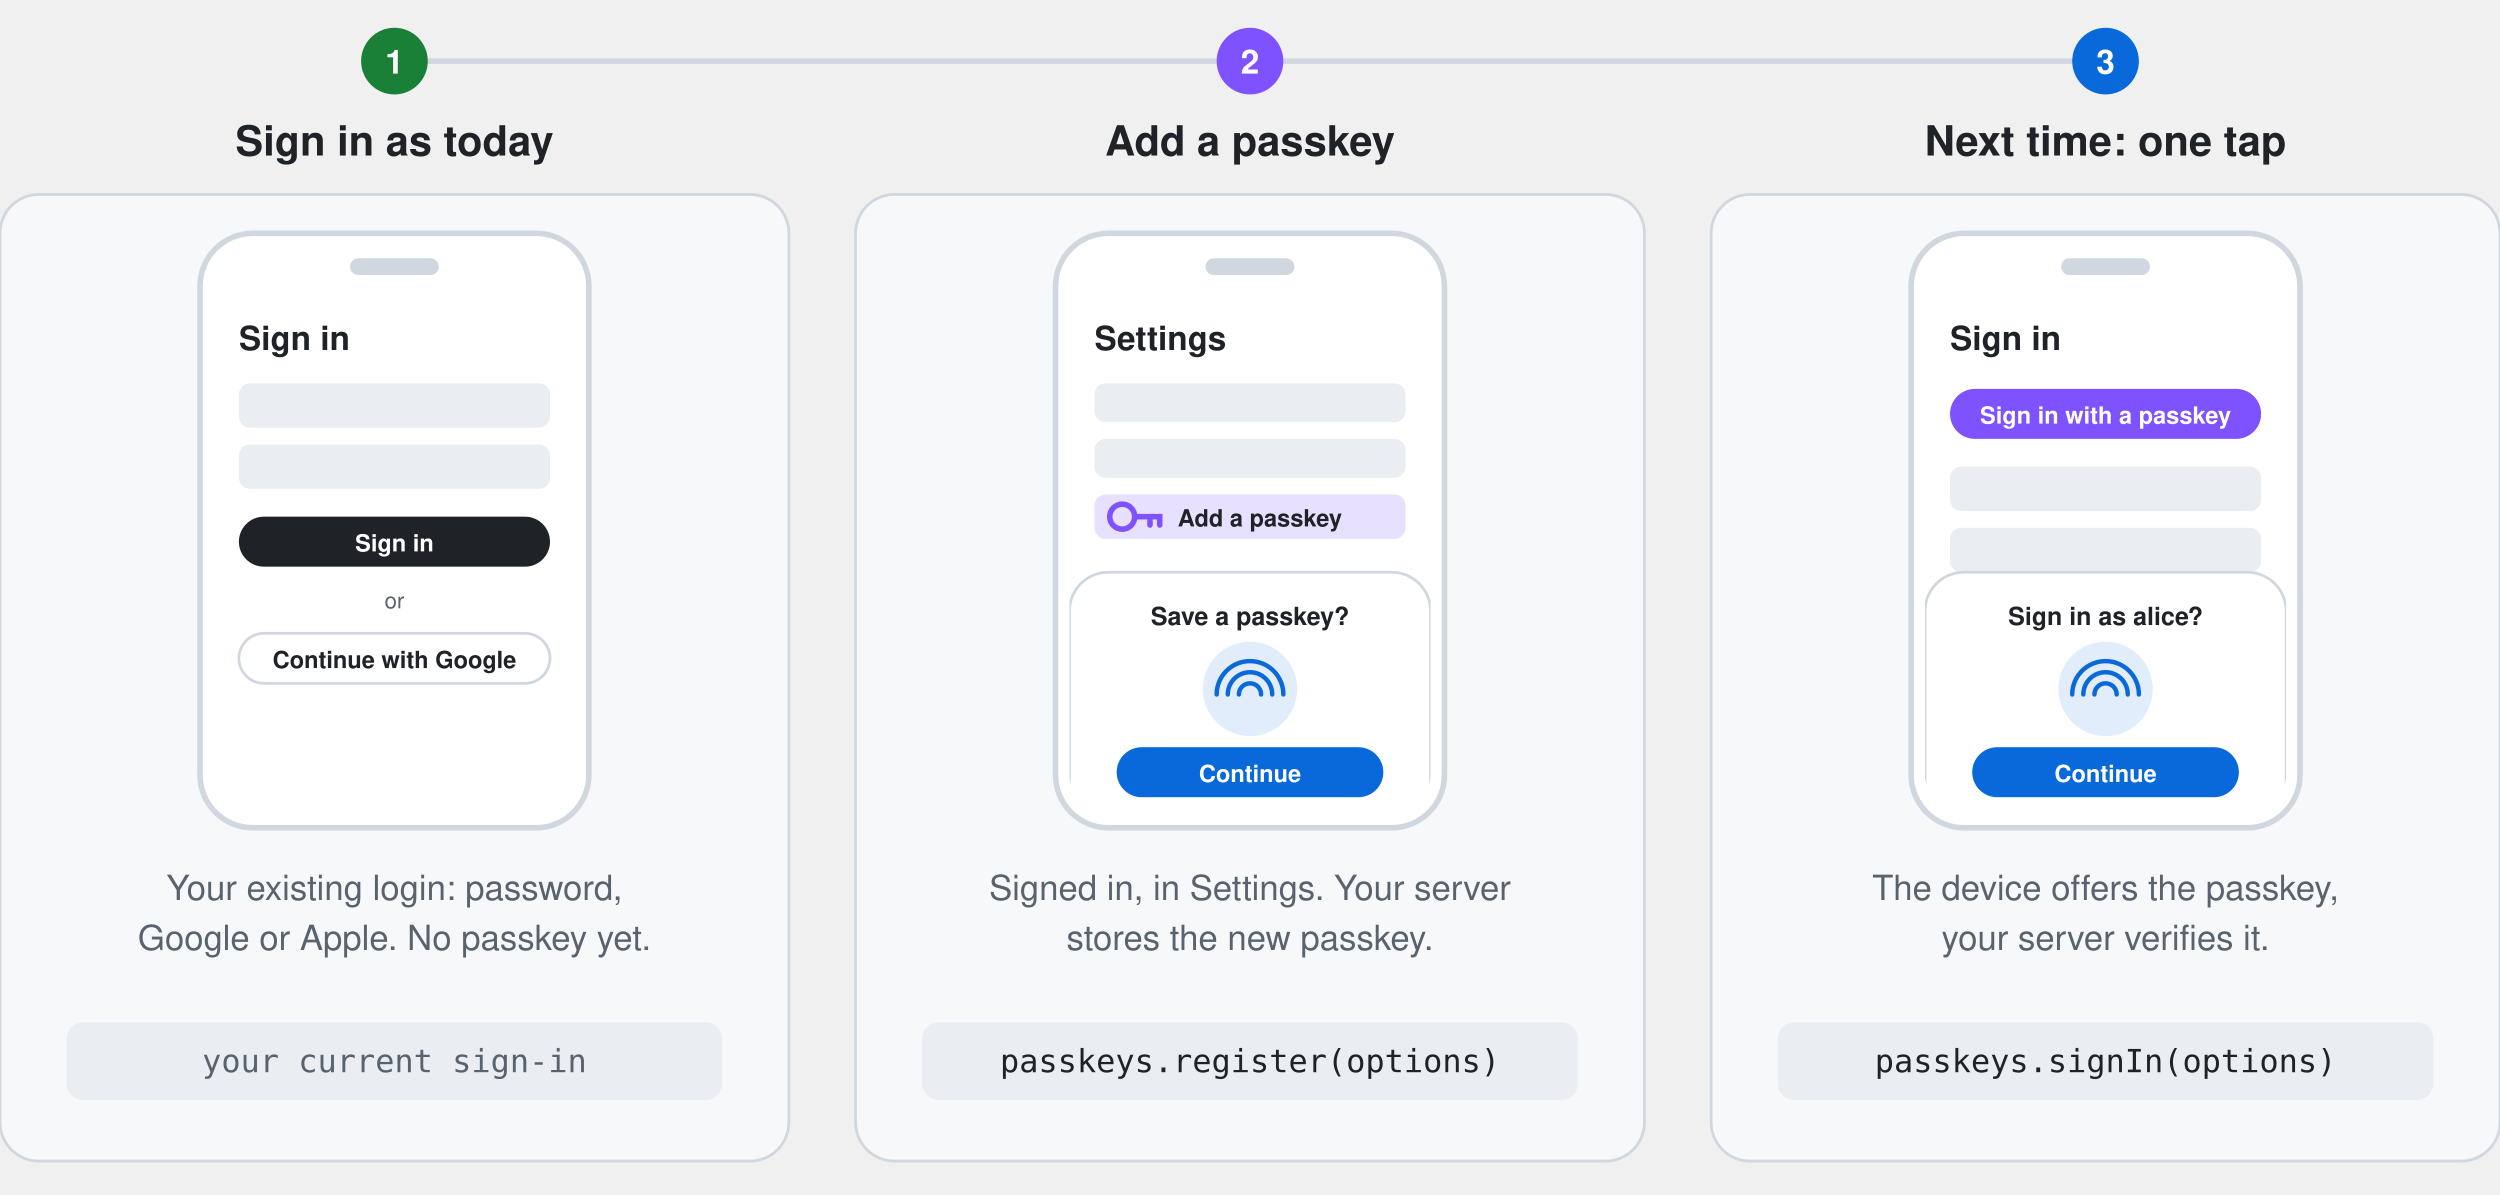
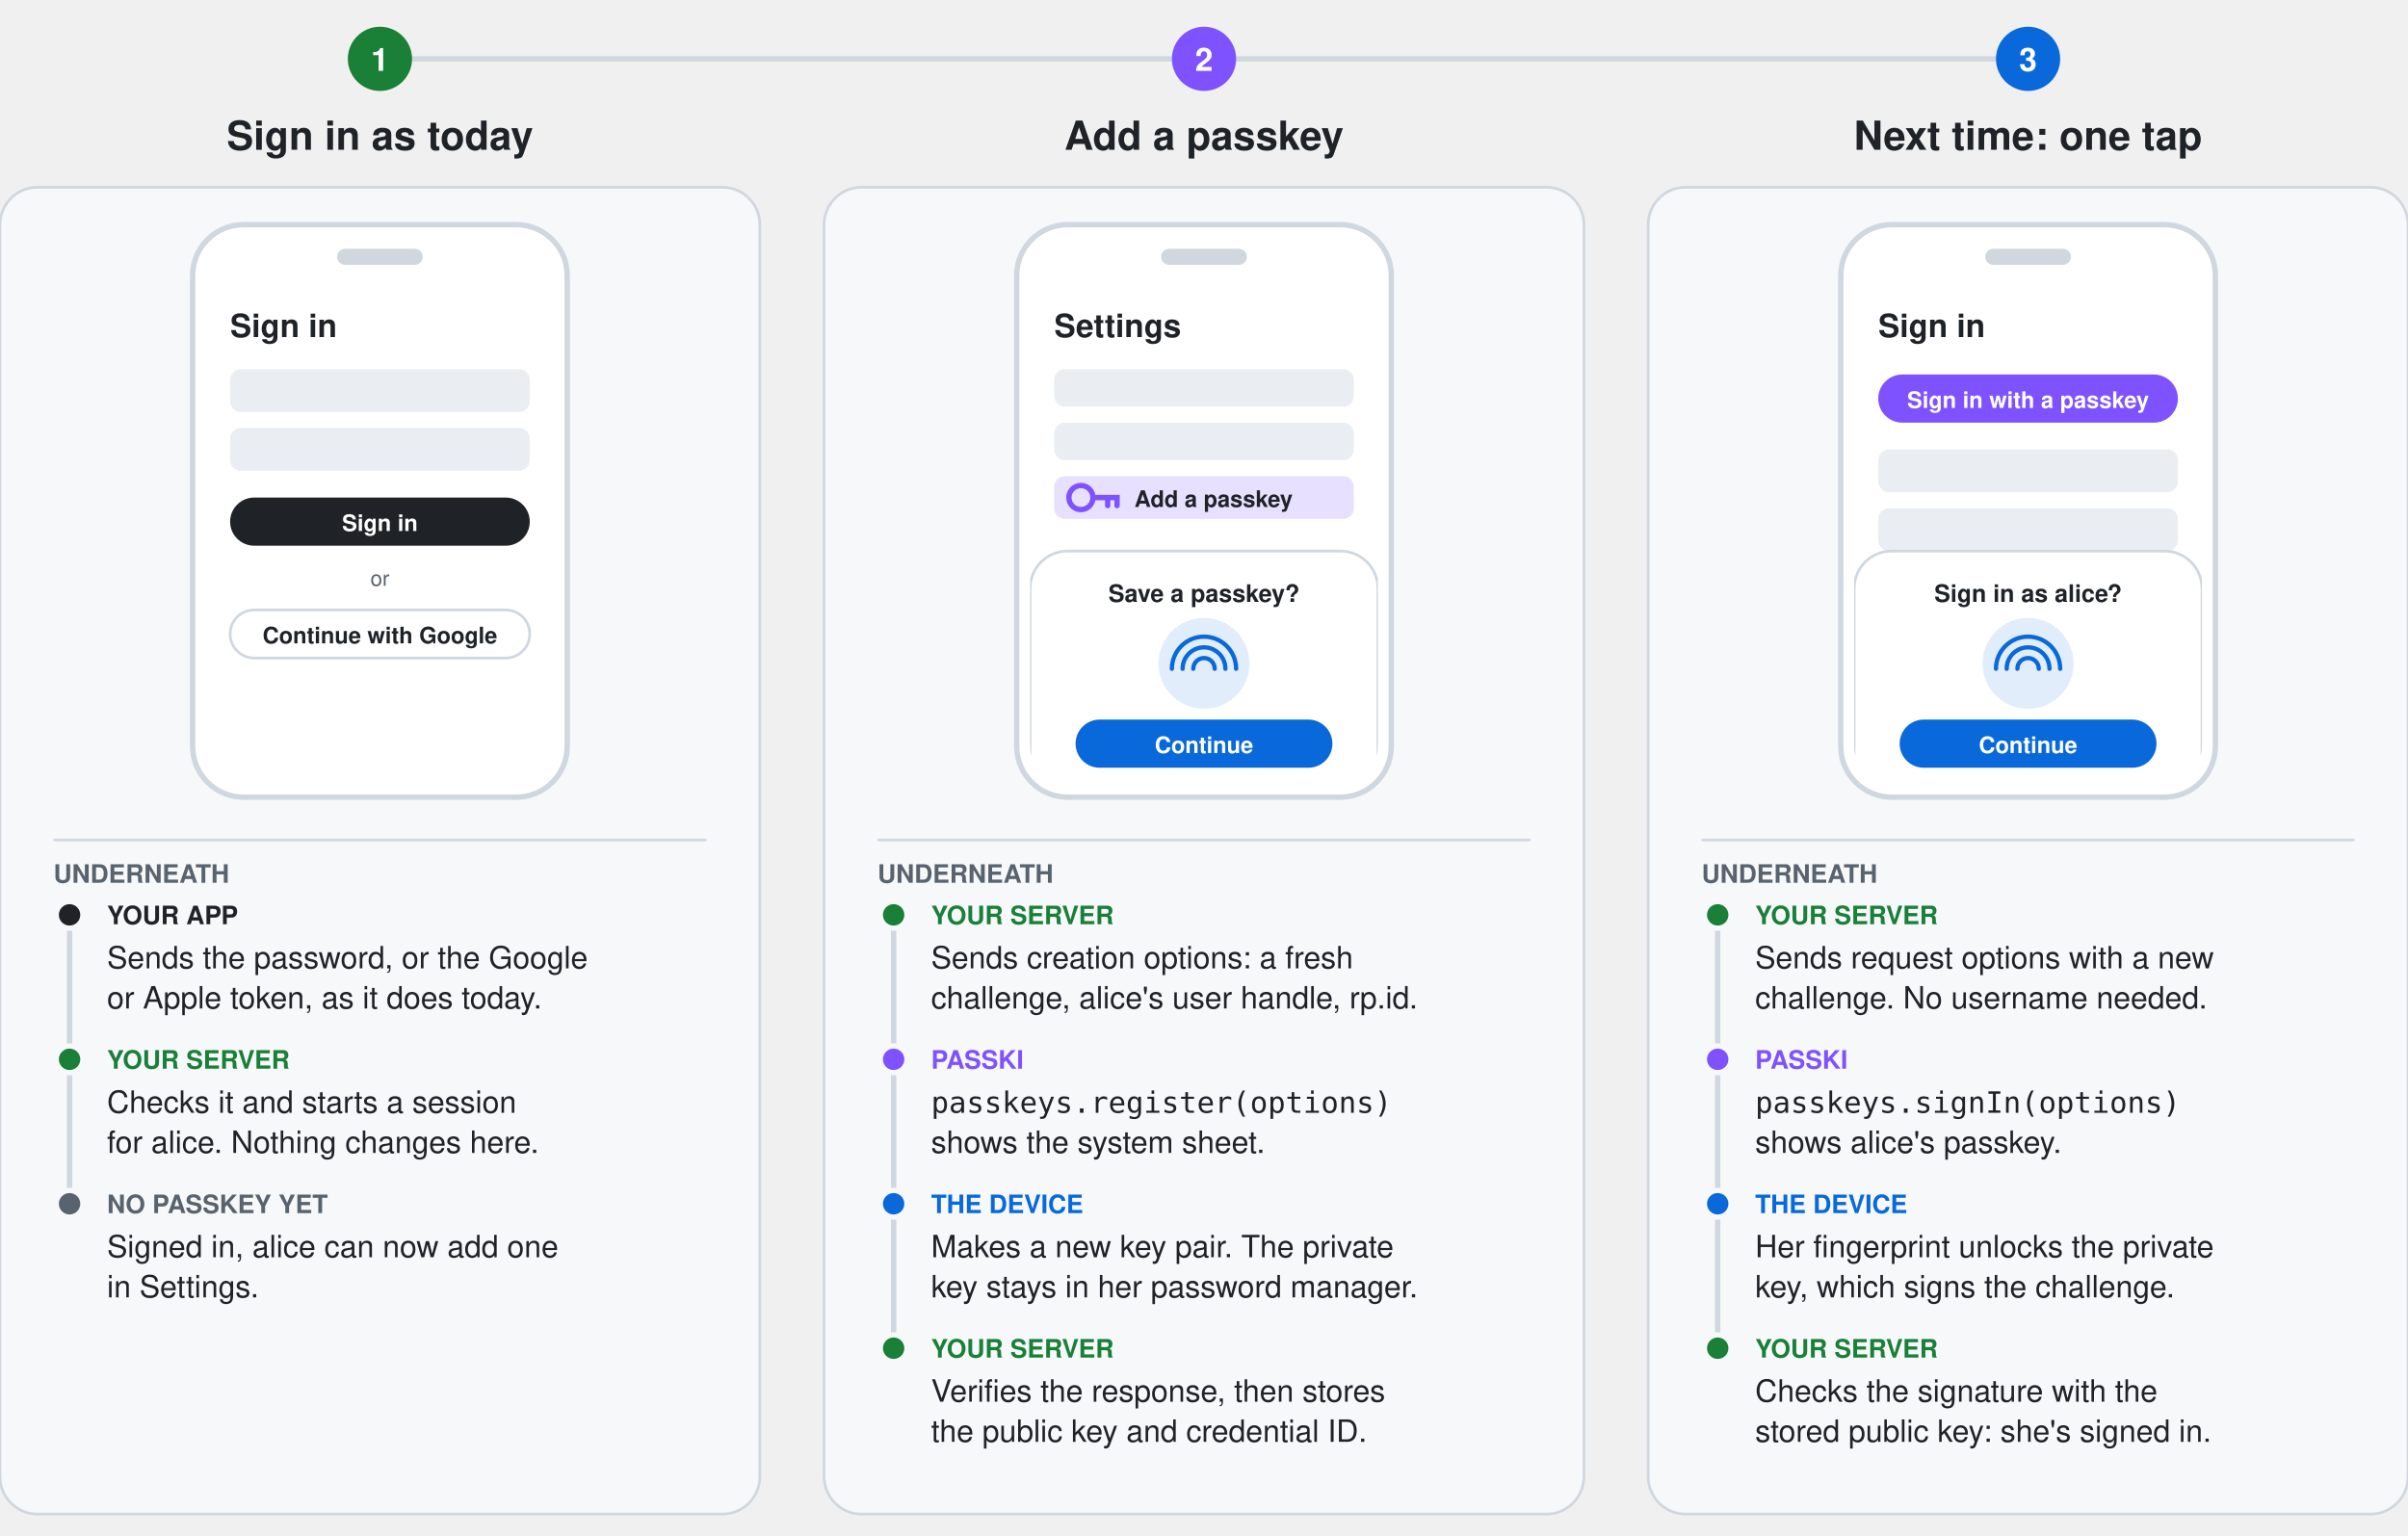
- <svg xmlns="http://www.w3.org/2000/svg" width="900" height="430" viewBox="0 0 900 430" role="img" aria-label="The user's journey with PassKi: 1. they sign in as today, with a password, Google or Apple; 2. signed in, they add a passkey in Settings (passkeys.register); 3. next time they sign in with one tap (passkeys.signIn), and your server verifies it.">
-   <style>.stage{opacity:0;animation:stage 12s ease-in-out infinite}@keyframes stage{0%{opacity:0}4%{opacity:1}30%{opacity:1}34%{opacity:0}100%{opacity:0}}.sheet{animation:sheet 12s ease-out infinite backwards}@keyframes sheet{0%{transform:translateY(106px)}8%{transform:translateY(0)}100%{transform:translateY(0)}}.traveller{animation:traveller 12s ease-in-out infinite}@keyframes traveller{0%,25%{transform:translateX(0)}33%,58%{transform:translateX(308px)}66%,92%{transform:translateX(616px)}100%{transform:translateX(0)}}@media (prefers-reduced-motion: reduce) { * { animation: none !important; } }</style>
+ <svg xmlns="http://www.w3.org/2000/svg" width="900" height="574" viewBox="0 0 900 574" role="img" aria-label="The user's journey with PassKi: 1. they sign in as today, with a password, Google or Apple; 2. signed in, they add a passkey in Settings (passkeys.register); 3. next time they sign in with one tap (passkeys.signIn). Underneath: the device creates a key pair whose private key never leaves it, your server stores the public key, and later checks the device's signature of a fresh challenge with it.">
+   <style>.row0{animation:row0 15s ease-out infinite backwards}@keyframes row0{0%{opacity:.5}3%{opacity:1}30.7%{opacity:1}33.7%{opacity:.5}100%{opacity:.5}}.row1{animation:row1 15s ease-out infinite backwards}@keyframes row1{0%{opacity:.5}3%{opacity:1}24.7%{opacity:1}27.7%{opacity:.5}100%{opacity:.5}}.row2{animation:row2 15s ease-out infinite backwards}@keyframes row2{0%{opacity:.5}3%{opacity:1}18.7%{opacity:1}21.7%{opacity:.5}100%{opacity:.5}}.row3{animation:row3 15s ease-out infinite backwards}@keyframes row3{0%{opacity:.5}3%{opacity:1}12.7%{opacity:1}15.7%{opacity:.5}100%{opacity:.5}}.stage{opacity:0;animation:stage 15s ease-in-out infinite}@keyframes stage{0%{opacity:0}4%{opacity:1}30%{opacity:1}34%{opacity:0}100%{opacity:0}}.sheet{animation:sheet 15s ease-out infinite backwards}@keyframes sheet{0%{transform:translateY(106px)}8%{transform:translateY(0)}100%{transform:translateY(0)}}.traveller{animation:traveller 15s ease-in-out infinite}@keyframes traveller{0%,25%{transform:translateX(0)}33%,58%{transform:translateX(308px)}66%,92%{transform:translateX(616px)}100%{transform:translateX(0)}}@media (prefers-reduced-motion: reduce) { * { animation: none !important; } }</style>
  <line x1="142.0" y1="22" x2="758.0" y2="22" stroke="#d0d7de" stroke-width="2" />
  <circle class="traveller" cx="142.0" cy="22" r="4" fill="#7f52ff" />
  <circle cx="142.0" cy="22" r="12" fill="#1a7f37" />
  <text x="142.0" y="26.5" font-family="-apple-system, BlinkMacSystemFont, 'Segoe UI', Helvetica, Arial, sans-serif" font-size="12" font-weight="700" fill="#ffffff" text-anchor="middle">1</text>
  <text x="142.0" y="56" font-family="-apple-system, BlinkMacSystemFont, 'Segoe UI', Helvetica, Arial, sans-serif" font-size="15" font-weight="600" fill="#1f2328" text-anchor="middle">Sign in as today</text>
-   <rect x="0" y="70" width="284" height="348" rx="14" fill="#f6f8fa" stroke="#d0d7de" />
-   <rect class="stage" style="animation-delay:0s" x="0" y="70" width="284" height="348" rx="14" fill="none" stroke="#1a7f37" stroke-width="2" />
+   <rect x="0" y="70" width="284" height="496" rx="14" fill="#f6f8fa" stroke="#d0d7de" />
+   <rect class="stage" style="animation-delay:0s" x="0" y="70" width="284" height="496" rx="14" fill="none" stroke="#1a7f37" stroke-width="2" />
  <clipPath id="screen0">
    <rect x="77.0" y="89" width="130" height="204" rx="14" />
  </clipPath>
  <rect x="72.0" y="84" width="140" height="214" rx="19" fill="#ffffff" stroke="#d0d7de" stroke-width="2" />
  <rect x="126.0" y="93" width="32" height="6" rx="3" fill="#d0d7de" />
  <g clip-path="url(#screen0)">
    <text x="86.0" y="126" font-family="-apple-system, BlinkMacSystemFont, 'Segoe UI', Helvetica, Arial, sans-serif" font-size="12" font-weight="700" fill="#1f2328" text-anchor="start">Sign in</text>
    <rect x="86.0" y="138" width="112" height="16" rx="4" fill="#eaeef2" />
    <rect x="86.0" y="160" width="112" height="16" rx="4" fill="#eaeef2" />
    <rect x="86.0" y="186" width="112" height="18" rx="9" fill="#1f2328" />
    <text x="142.0" y="198.5" font-family="-apple-system, BlinkMacSystemFont, 'Segoe UI', Helvetica, Arial, sans-serif" font-size="8.5" font-weight="600" fill="#ffffff" text-anchor="middle">Sign in</text>
    <text x="142.0" y="219" font-family="-apple-system, BlinkMacSystemFont, 'Segoe UI', Helvetica, Arial, sans-serif" font-size="8" font-weight="normal" fill="#59636e" text-anchor="middle">or</text>
    <rect x="86.0" y="228" width="112" height="18" rx="9" fill="#ffffff" stroke="#d0d7de" />
    <text x="142.0" y="240.5" font-family="-apple-system, BlinkMacSystemFont, 'Segoe UI', Helvetica, Arial, sans-serif" font-size="8.5" font-weight="600" fill="#1f2328" text-anchor="middle">Continue with Google</text>
  </g>
-   <text x="142.0" y="324" font-family="-apple-system, BlinkMacSystemFont, 'Segoe UI', Helvetica, Arial, sans-serif" font-size="12.5" font-weight="normal" fill="#59636e" text-anchor="middle">Your existing login: password,</text>
-   <text x="142.0" y="342" font-family="-apple-system, BlinkMacSystemFont, 'Segoe UI', Helvetica, Arial, sans-serif" font-size="12.5" font-weight="normal" fill="#59636e" text-anchor="middle">Google or Apple. No passkey yet.</text>
-   <rect x="24" y="368" width="236" height="28" rx="6" fill="#eaeef2" />
-   <text x="142.0" y="386" font-family="ui-monospace, SFMono-Regular, Menlo, Consolas, monospace" font-size="11.5" font-weight="normal" fill="#59636e" text-anchor="middle">your current sign-in</text>
+   <line x1="20" y1="314" x2="264" y2="314" stroke="#d0d7de" />
+   <text x="20" y="330" font-family="-apple-system, BlinkMacSystemFont, 'Segoe UI', Helvetica, Arial, sans-serif" font-size="9.5" font-weight="700" fill="#59636e" text-anchor="start">UNDERNEATH</text>
+   <line x1="26" y1="342" x2="26" y2="450" stroke="#d0d7de" stroke-width="2" />
+   <g class="row0" style="animation-delay:0.40s">
+     <circle cx="26" cy="342" r="5" fill="#1f2328" stroke="#f6f8fa" stroke-width="2" />
+     <text x="40" y="345.5" font-family="-apple-system, BlinkMacSystemFont, 'Segoe UI', Helvetica, Arial, sans-serif" font-size="9.5" font-weight="700" fill="#1f2328" text-anchor="start">YOUR APP</text>
+     <text x="40" y="362" font-family="-apple-system, BlinkMacSystemFont, 'Segoe UI', Helvetica, Arial, sans-serif" font-size="11.5" font-weight="normal" fill="#1f2328" text-anchor="start">Sends the password, or the Google</text>
+     <text x="40" y="377" font-family="-apple-system, BlinkMacSystemFont, 'Segoe UI', Helvetica, Arial, sans-serif" font-size="11.5" font-weight="normal" fill="#1f2328" text-anchor="start">or Apple token, as it does today.</text>
+   </g>
+   <g class="row1" style="animation-delay:1.30s">
+     <circle cx="26" cy="396" r="5" fill="#1a7f37" stroke="#f6f8fa" stroke-width="2" />
+     <text x="40" y="399.5" font-family="-apple-system, BlinkMacSystemFont, 'Segoe UI', Helvetica, Arial, sans-serif" font-size="9.5" font-weight="700" fill="#1a7f37" text-anchor="start">YOUR SERVER</text>
+     <text x="40" y="416" font-family="-apple-system, BlinkMacSystemFont, 'Segoe UI', Helvetica, Arial, sans-serif" font-size="11.5" font-weight="normal" fill="#1f2328" text-anchor="start">Checks it and starts a session</text>
+     <text x="40" y="431" font-family="-apple-system, BlinkMacSystemFont, 'Segoe UI', Helvetica, Arial, sans-serif" font-size="11.5" font-weight="normal" fill="#1f2328" text-anchor="start">for alice. Nothing changes here.</text>
+   </g>
+   <g class="row2" style="animation-delay:2.20s">
+     <circle cx="26" cy="450" r="5" fill="#59636e" stroke="#f6f8fa" stroke-width="2" />
+     <text x="40" y="453.5" font-family="-apple-system, BlinkMacSystemFont, 'Segoe UI', Helvetica, Arial, sans-serif" font-size="9.5" font-weight="700" fill="#59636e" text-anchor="start">NO PASSKEY YET</text>
+     <text x="40" y="470" font-family="-apple-system, BlinkMacSystemFont, 'Segoe UI', Helvetica, Arial, sans-serif" font-size="11.5" font-weight="normal" fill="#1f2328" text-anchor="start">Signed in, alice can now add one</text>
+     <text x="40" y="485" font-family="-apple-system, BlinkMacSystemFont, 'Segoe UI', Helvetica, Arial, sans-serif" font-size="11.5" font-weight="normal" fill="#1f2328" text-anchor="start">in Settings.</text>
+   </g>
  <circle cx="450.0" cy="22" r="12" fill="#7f52ff" />
  <text x="450.0" y="26.5" font-family="-apple-system, BlinkMacSystemFont, 'Segoe UI', Helvetica, Arial, sans-serif" font-size="12" font-weight="700" fill="#ffffff" text-anchor="middle">2</text>
  <text x="450.0" y="56" font-family="-apple-system, BlinkMacSystemFont, 'Segoe UI', Helvetica, Arial, sans-serif" font-size="15" font-weight="600" fill="#1f2328" text-anchor="middle">Add a passkey</text>
-   <rect x="308" y="70" width="284" height="348" rx="14" fill="#f6f8fa" stroke="#d0d7de" />
-   <rect class="stage" style="animation-delay:4s" x="308" y="70" width="284" height="348" rx="14" fill="none" stroke="#7f52ff" stroke-width="2" />
+   <rect x="308" y="70" width="284" height="496" rx="14" fill="#f6f8fa" stroke="#d0d7de" />
+   <rect class="stage" style="animation-delay:5s" x="308" y="70" width="284" height="496" rx="14" fill="none" stroke="#7f52ff" stroke-width="2" />
  <clipPath id="screen1">
    <rect x="385.0" y="89" width="130" height="204" rx="14" />
  </clipPath>
  <rect x="380.0" y="84" width="140" height="214" rx="19" fill="#ffffff" stroke="#d0d7de" stroke-width="2" />
  <rect x="434.0" y="93" width="32" height="6" rx="3" fill="#d0d7de" />
  <g clip-path="url(#screen1)">
    <text x="394.0" y="126" font-family="-apple-system, BlinkMacSystemFont, 'Segoe UI', Helvetica, Arial, sans-serif" font-size="12" font-weight="700" fill="#1f2328" text-anchor="start">Settings</text>
    <rect x="394.0" y="138" width="112" height="14" rx="4" fill="#eaeef2" />
    <rect x="394.0" y="158" width="112" height="14" rx="4" fill="#eaeef2" />
    <rect x="394.0" y="178" width="112" height="16" rx="4" fill="#7f52ff" opacity="0.18" />
    <circle cx="404.0" cy="186" r="4.5" fill="none" stroke="#7f52ff" stroke-width="2" />
    <path d="M408.5 186 h9 v3 M414.0 186 v3" fill="none" stroke="#7f52ff" stroke-width="2" stroke-linecap="round" />
    <text x="424.0" y="189.5" font-family="-apple-system, BlinkMacSystemFont, 'Segoe UI', Helvetica, Arial, sans-serif" font-size="8.5" font-weight="600" fill="#1f2328" text-anchor="start">Add a passkey</text>
-     <g class="sheet" style="animation-delay:4s">
+     <g class="sheet" style="animation-delay:5s">
      <rect x="385.0" y="206" width="130" height="100" rx="14" fill="#ffffff" stroke="#d0d7de" />
      <text x="450.0" y="225" font-family="-apple-system, BlinkMacSystemFont, 'Segoe UI', Helvetica, Arial, sans-serif" font-size="9" font-weight="700" fill="#1f2328" text-anchor="middle">Save a passkey?</text>
      <circle cx="450.0" cy="248" r="17" fill="#0969da" opacity="0.12" />
      <path d="M446.0 250 a4 4 0 0 1 8 0" fill="none" stroke="#0969da" stroke-width="1.6" stroke-linecap="round" />
      <path d="M442.0 250 a8 8 0 0 1 16 0" fill="none" stroke="#0969da" stroke-width="1.6" stroke-linecap="round" />
      <path d="M438.0 250 a12 12 0 0 1 24 0" fill="none" stroke="#0969da" stroke-width="1.6" stroke-linecap="round" />
      <rect x="402.0" y="269" width="96" height="18" rx="9" fill="#0969da" />
      <text x="450.0" y="281.5" font-family="-apple-system, BlinkMacSystemFont, 'Segoe UI', Helvetica, Arial, sans-serif" font-size="8.5" font-weight="600" fill="#ffffff" text-anchor="middle">Continue</text>
    </g>
  </g>
-   <text x="450.0" y="324" font-family="-apple-system, BlinkMacSystemFont, 'Segoe UI', Helvetica, Arial, sans-serif" font-size="12.5" font-weight="normal" fill="#59636e" text-anchor="middle">Signed in, in Settings. Your server</text>
-   <text x="450.0" y="342" font-family="-apple-system, BlinkMacSystemFont, 'Segoe UI', Helvetica, Arial, sans-serif" font-size="12.5" font-weight="normal" fill="#59636e" text-anchor="middle">stores the new passkey.</text>
-   <rect x="332" y="368" width="236" height="28" rx="6" fill="#eaeef2" />
-   <text x="450.0" y="386" font-family="ui-monospace, SFMono-Regular, Menlo, Consolas, monospace" font-size="11.5" font-weight="normal" fill="#1f2328" text-anchor="middle">passkeys.register(options)</text>
+   <line x1="328" y1="314" x2="572" y2="314" stroke="#d0d7de" />
+   <text x="328" y="330" font-family="-apple-system, BlinkMacSystemFont, 'Segoe UI', Helvetica, Arial, sans-serif" font-size="9.5" font-weight="700" fill="#59636e" text-anchor="start">UNDERNEATH</text>
+   <line x1="334" y1="342" x2="334" y2="504" stroke="#d0d7de" stroke-width="2" />
+   <g class="row0" style="animation-delay:5.40s">
+     <circle cx="334" cy="342" r="5" fill="#1a7f37" stroke="#f6f8fa" stroke-width="2" />
+     <text x="348" y="345.5" font-family="-apple-system, BlinkMacSystemFont, 'Segoe UI', Helvetica, Arial, sans-serif" font-size="9.5" font-weight="700" fill="#1a7f37" text-anchor="start">YOUR SERVER</text>
+     <text x="348" y="362" font-family="-apple-system, BlinkMacSystemFont, 'Segoe UI', Helvetica, Arial, sans-serif" font-size="11.5" font-weight="normal" fill="#1f2328" text-anchor="start">Sends creation options: a fresh</text>
+     <text x="348" y="377" font-family="-apple-system, BlinkMacSystemFont, 'Segoe UI', Helvetica, Arial, sans-serif" font-size="11.5" font-weight="normal" fill="#1f2328" text-anchor="start">challenge, alice's user handle, rp.id.</text>
+   </g>
+   <g class="row1" style="animation-delay:6.30s">
+     <circle cx="334" cy="396" r="5" fill="#7f52ff" stroke="#f6f8fa" stroke-width="2" />
+     <text x="348" y="399.5" font-family="-apple-system, BlinkMacSystemFont, 'Segoe UI', Helvetica, Arial, sans-serif" font-size="9.5" font-weight="700" fill="#7f52ff" text-anchor="start">PASSKI</text>
+     <text x="348" y="416" font-family="ui-monospace, SFMono-Regular, Menlo, Consolas, monospace" font-size="11" font-weight="normal" fill="#1f2328" text-anchor="start">passkeys.register(options)</text>
+     <text x="348" y="431" font-family="-apple-system, BlinkMacSystemFont, 'Segoe UI', Helvetica, Arial, sans-serif" font-size="11.5" font-weight="normal" fill="#1f2328" text-anchor="start">shows the system sheet.</text>
+   </g>
+   <g class="row2" style="animation-delay:7.20s">
+     <circle cx="334" cy="450" r="5" fill="#0969da" stroke="#f6f8fa" stroke-width="2" />
+     <text x="348" y="453.5" font-family="-apple-system, BlinkMacSystemFont, 'Segoe UI', Helvetica, Arial, sans-serif" font-size="9.5" font-weight="700" fill="#0969da" text-anchor="start">THE DEVICE</text>
+     <text x="348" y="470" font-family="-apple-system, BlinkMacSystemFont, 'Segoe UI', Helvetica, Arial, sans-serif" font-size="11.5" font-weight="normal" fill="#1f2328" text-anchor="start">Makes a new key pair. The private</text>
+     <text x="348" y="485" font-family="-apple-system, BlinkMacSystemFont, 'Segoe UI', Helvetica, Arial, sans-serif" font-size="11.5" font-weight="normal" fill="#1f2328" text-anchor="start">key stays in her password manager.</text>
+   </g>
+   <g class="row3" style="animation-delay:8.10s">
+     <circle cx="334" cy="504" r="5" fill="#1a7f37" stroke="#f6f8fa" stroke-width="2" />
+     <text x="348" y="507.5" font-family="-apple-system, BlinkMacSystemFont, 'Segoe UI', Helvetica, Arial, sans-serif" font-size="9.5" font-weight="700" fill="#1a7f37" text-anchor="start">YOUR SERVER</text>
+     <text x="348" y="524" font-family="-apple-system, BlinkMacSystemFont, 'Segoe UI', Helvetica, Arial, sans-serif" font-size="11.5" font-weight="normal" fill="#1f2328" text-anchor="start">Verifies the response, then stores</text>
+     <text x="348" y="539" font-family="-apple-system, BlinkMacSystemFont, 'Segoe UI', Helvetica, Arial, sans-serif" font-size="11.5" font-weight="normal" fill="#1f2328" text-anchor="start">the public key and credential ID.</text>
+   </g>
  <circle cx="758.0" cy="22" r="12" fill="#0969da" />
  <text x="758.0" y="26.5" font-family="-apple-system, BlinkMacSystemFont, 'Segoe UI', Helvetica, Arial, sans-serif" font-size="12" font-weight="700" fill="#ffffff" text-anchor="middle">3</text>
  <text x="758.0" y="56" font-family="-apple-system, BlinkMacSystemFont, 'Segoe UI', Helvetica, Arial, sans-serif" font-size="15" font-weight="600" fill="#1f2328" text-anchor="middle">Next time: one tap</text>
-   <rect x="616" y="70" width="284" height="348" rx="14" fill="#f6f8fa" stroke="#d0d7de" />
-   <rect class="stage" style="animation-delay:8s" x="616" y="70" width="284" height="348" rx="14" fill="none" stroke="#0969da" stroke-width="2" />
+   <rect x="616" y="70" width="284" height="496" rx="14" fill="#f6f8fa" stroke="#d0d7de" />
+   <rect class="stage" style="animation-delay:10s" x="616" y="70" width="284" height="496" rx="14" fill="none" stroke="#0969da" stroke-width="2" />
  <clipPath id="screen2">
    <rect x="693.0" y="89" width="130" height="204" rx="14" />
  </clipPath>
  <rect x="688.0" y="84" width="140" height="214" rx="19" fill="#ffffff" stroke="#d0d7de" stroke-width="2" />
  <rect x="742.0" y="93" width="32" height="6" rx="3" fill="#d0d7de" />
  <g clip-path="url(#screen2)">
    <text x="702.0" y="126" font-family="-apple-system, BlinkMacSystemFont, 'Segoe UI', Helvetica, Arial, sans-serif" font-size="12" font-weight="700" fill="#1f2328" text-anchor="start">Sign in</text>
    <rect x="702.0" y="140" width="112" height="18" rx="9" fill="#7f52ff" />
    <text x="758.0" y="152.5" font-family="-apple-system, BlinkMacSystemFont, 'Segoe UI', Helvetica, Arial, sans-serif" font-size="8.5" font-weight="600" fill="#ffffff" text-anchor="middle">Sign in with a passkey</text>
    <rect x="702.0" y="168" width="112" height="16" rx="4" fill="#eaeef2" />
    <rect x="702.0" y="190" width="112" height="16" rx="4" fill="#eaeef2" />
-     <g class="sheet" style="animation-delay:8s">
+     <g class="sheet" style="animation-delay:10s">
      <rect x="693.0" y="206" width="130" height="100" rx="14" fill="#ffffff" stroke="#d0d7de" />
      <text x="758.0" y="225" font-family="-apple-system, BlinkMacSystemFont, 'Segoe UI', Helvetica, Arial, sans-serif" font-size="9" font-weight="700" fill="#1f2328" text-anchor="middle">Sign in as alice?</text>
      <circle cx="758.0" cy="248" r="17" fill="#0969da" opacity="0.12" />
      <path d="M754.0 250 a4 4 0 0 1 8 0" fill="none" stroke="#0969da" stroke-width="1.6" stroke-linecap="round" />
      <path d="M750.0 250 a8 8 0 0 1 16 0" fill="none" stroke="#0969da" stroke-width="1.6" stroke-linecap="round" />
      <path d="M746.0 250 a12 12 0 0 1 24 0" fill="none" stroke="#0969da" stroke-width="1.6" stroke-linecap="round" />
      <rect x="710.0" y="269" width="96" height="18" rx="9" fill="#0969da" />
      <text x="758.0" y="281.5" font-family="-apple-system, BlinkMacSystemFont, 'Segoe UI', Helvetica, Arial, sans-serif" font-size="8.5" font-weight="600" fill="#ffffff" text-anchor="middle">Continue</text>
    </g>
  </g>
-   <text x="758.0" y="324" font-family="-apple-system, BlinkMacSystemFont, 'Segoe UI', Helvetica, Arial, sans-serif" font-size="12.5" font-weight="normal" fill="#59636e" text-anchor="middle">The device offers the passkey,</text>
-   <text x="758.0" y="342" font-family="-apple-system, BlinkMacSystemFont, 'Segoe UI', Helvetica, Arial, sans-serif" font-size="12.5" font-weight="normal" fill="#59636e" text-anchor="middle">your server verifies it.</text>
-   <rect x="640" y="368" width="236" height="28" rx="6" fill="#eaeef2" />
-   <text x="758.0" y="386" font-family="ui-monospace, SFMono-Regular, Menlo, Consolas, monospace" font-size="11.5" font-weight="normal" fill="#1f2328" text-anchor="middle">passkeys.signIn(options)</text>
+   <line x1="636" y1="314" x2="880" y2="314" stroke="#d0d7de" />
+   <text x="636" y="330" font-family="-apple-system, BlinkMacSystemFont, 'Segoe UI', Helvetica, Arial, sans-serif" font-size="9.5" font-weight="700" fill="#59636e" text-anchor="start">UNDERNEATH</text>
+   <line x1="642" y1="342" x2="642" y2="504" stroke="#d0d7de" stroke-width="2" />
+   <g class="row0" style="animation-delay:10.40s">
+     <circle cx="642" cy="342" r="5" fill="#1a7f37" stroke="#f6f8fa" stroke-width="2" />
+     <text x="656" y="345.5" font-family="-apple-system, BlinkMacSystemFont, 'Segoe UI', Helvetica, Arial, sans-serif" font-size="9.5" font-weight="700" fill="#1a7f37" text-anchor="start">YOUR SERVER</text>
+     <text x="656" y="362" font-family="-apple-system, BlinkMacSystemFont, 'Segoe UI', Helvetica, Arial, sans-serif" font-size="11.5" font-weight="normal" fill="#1f2328" text-anchor="start">Sends request options with a new</text>
+     <text x="656" y="377" font-family="-apple-system, BlinkMacSystemFont, 'Segoe UI', Helvetica, Arial, sans-serif" font-size="11.5" font-weight="normal" fill="#1f2328" text-anchor="start">challenge. No username needed.</text>
+   </g>
+   <g class="row1" style="animation-delay:11.30s">
+     <circle cx="642" cy="396" r="5" fill="#7f52ff" stroke="#f6f8fa" stroke-width="2" />
+     <text x="656" y="399.5" font-family="-apple-system, BlinkMacSystemFont, 'Segoe UI', Helvetica, Arial, sans-serif" font-size="9.5" font-weight="700" fill="#7f52ff" text-anchor="start">PASSKI</text>
+     <text x="656" y="416" font-family="ui-monospace, SFMono-Regular, Menlo, Consolas, monospace" font-size="11" font-weight="normal" fill="#1f2328" text-anchor="start">passkeys.signIn(options)</text>
+     <text x="656" y="431" font-family="-apple-system, BlinkMacSystemFont, 'Segoe UI', Helvetica, Arial, sans-serif" font-size="11.5" font-weight="normal" fill="#1f2328" text-anchor="start">shows alice's passkey.</text>
+   </g>
+   <g class="row2" style="animation-delay:12.20s">
+     <circle cx="642" cy="450" r="5" fill="#0969da" stroke="#f6f8fa" stroke-width="2" />
+     <text x="656" y="453.5" font-family="-apple-system, BlinkMacSystemFont, 'Segoe UI', Helvetica, Arial, sans-serif" font-size="9.5" font-weight="700" fill="#0969da" text-anchor="start">THE DEVICE</text>
+     <text x="656" y="470" font-family="-apple-system, BlinkMacSystemFont, 'Segoe UI', Helvetica, Arial, sans-serif" font-size="11.5" font-weight="normal" fill="#1f2328" text-anchor="start">Her fingerprint unlocks the private</text>
+     <text x="656" y="485" font-family="-apple-system, BlinkMacSystemFont, 'Segoe UI', Helvetica, Arial, sans-serif" font-size="11.5" font-weight="normal" fill="#1f2328" text-anchor="start">key, which signs the challenge.</text>
+   </g>
+   <g class="row3" style="animation-delay:13.10s">
+     <circle cx="642" cy="504" r="5" fill="#1a7f37" stroke="#f6f8fa" stroke-width="2" />
+     <text x="656" y="507.5" font-family="-apple-system, BlinkMacSystemFont, 'Segoe UI', Helvetica, Arial, sans-serif" font-size="9.5" font-weight="700" fill="#1a7f37" text-anchor="start">YOUR SERVER</text>
+     <text x="656" y="524" font-family="-apple-system, BlinkMacSystemFont, 'Segoe UI', Helvetica, Arial, sans-serif" font-size="11.5" font-weight="normal" fill="#1f2328" text-anchor="start">Checks the signature with the</text>
+     <text x="656" y="539" font-family="-apple-system, BlinkMacSystemFont, 'Segoe UI', Helvetica, Arial, sans-serif" font-size="11.5" font-weight="normal" fill="#1f2328" text-anchor="start">stored public key: she's signed in.</text>
+   </g>
</svg>
